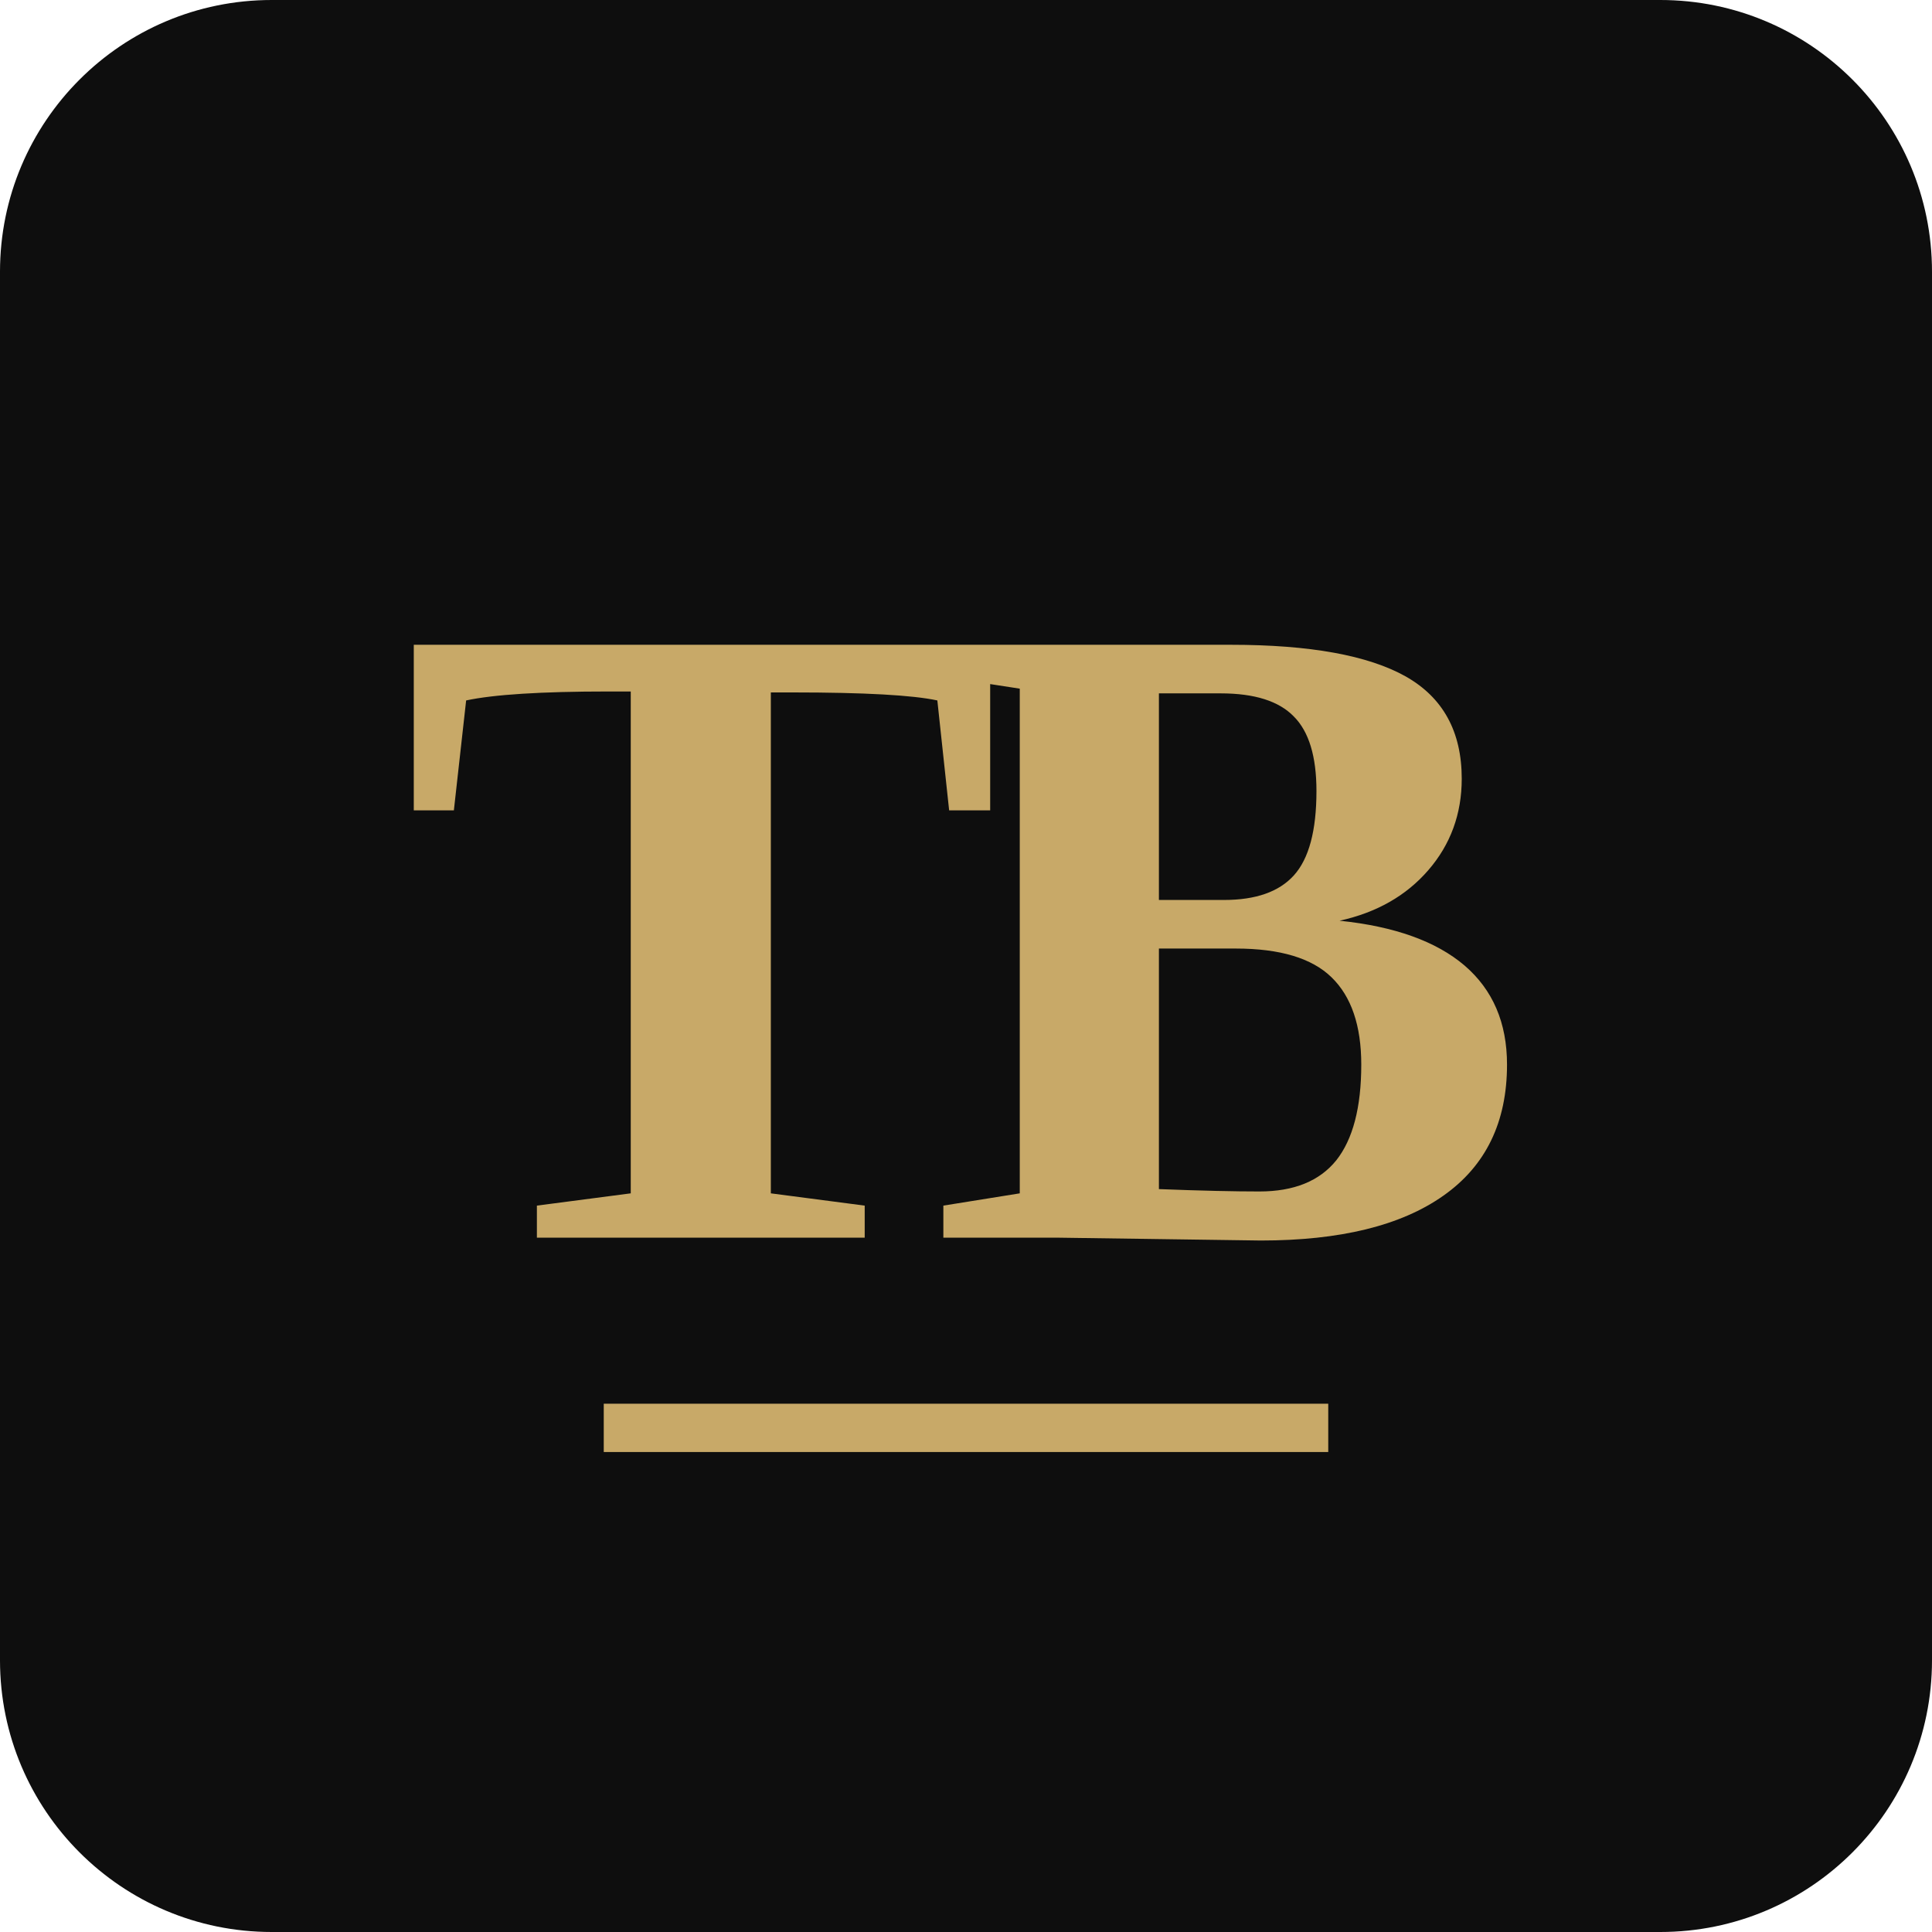
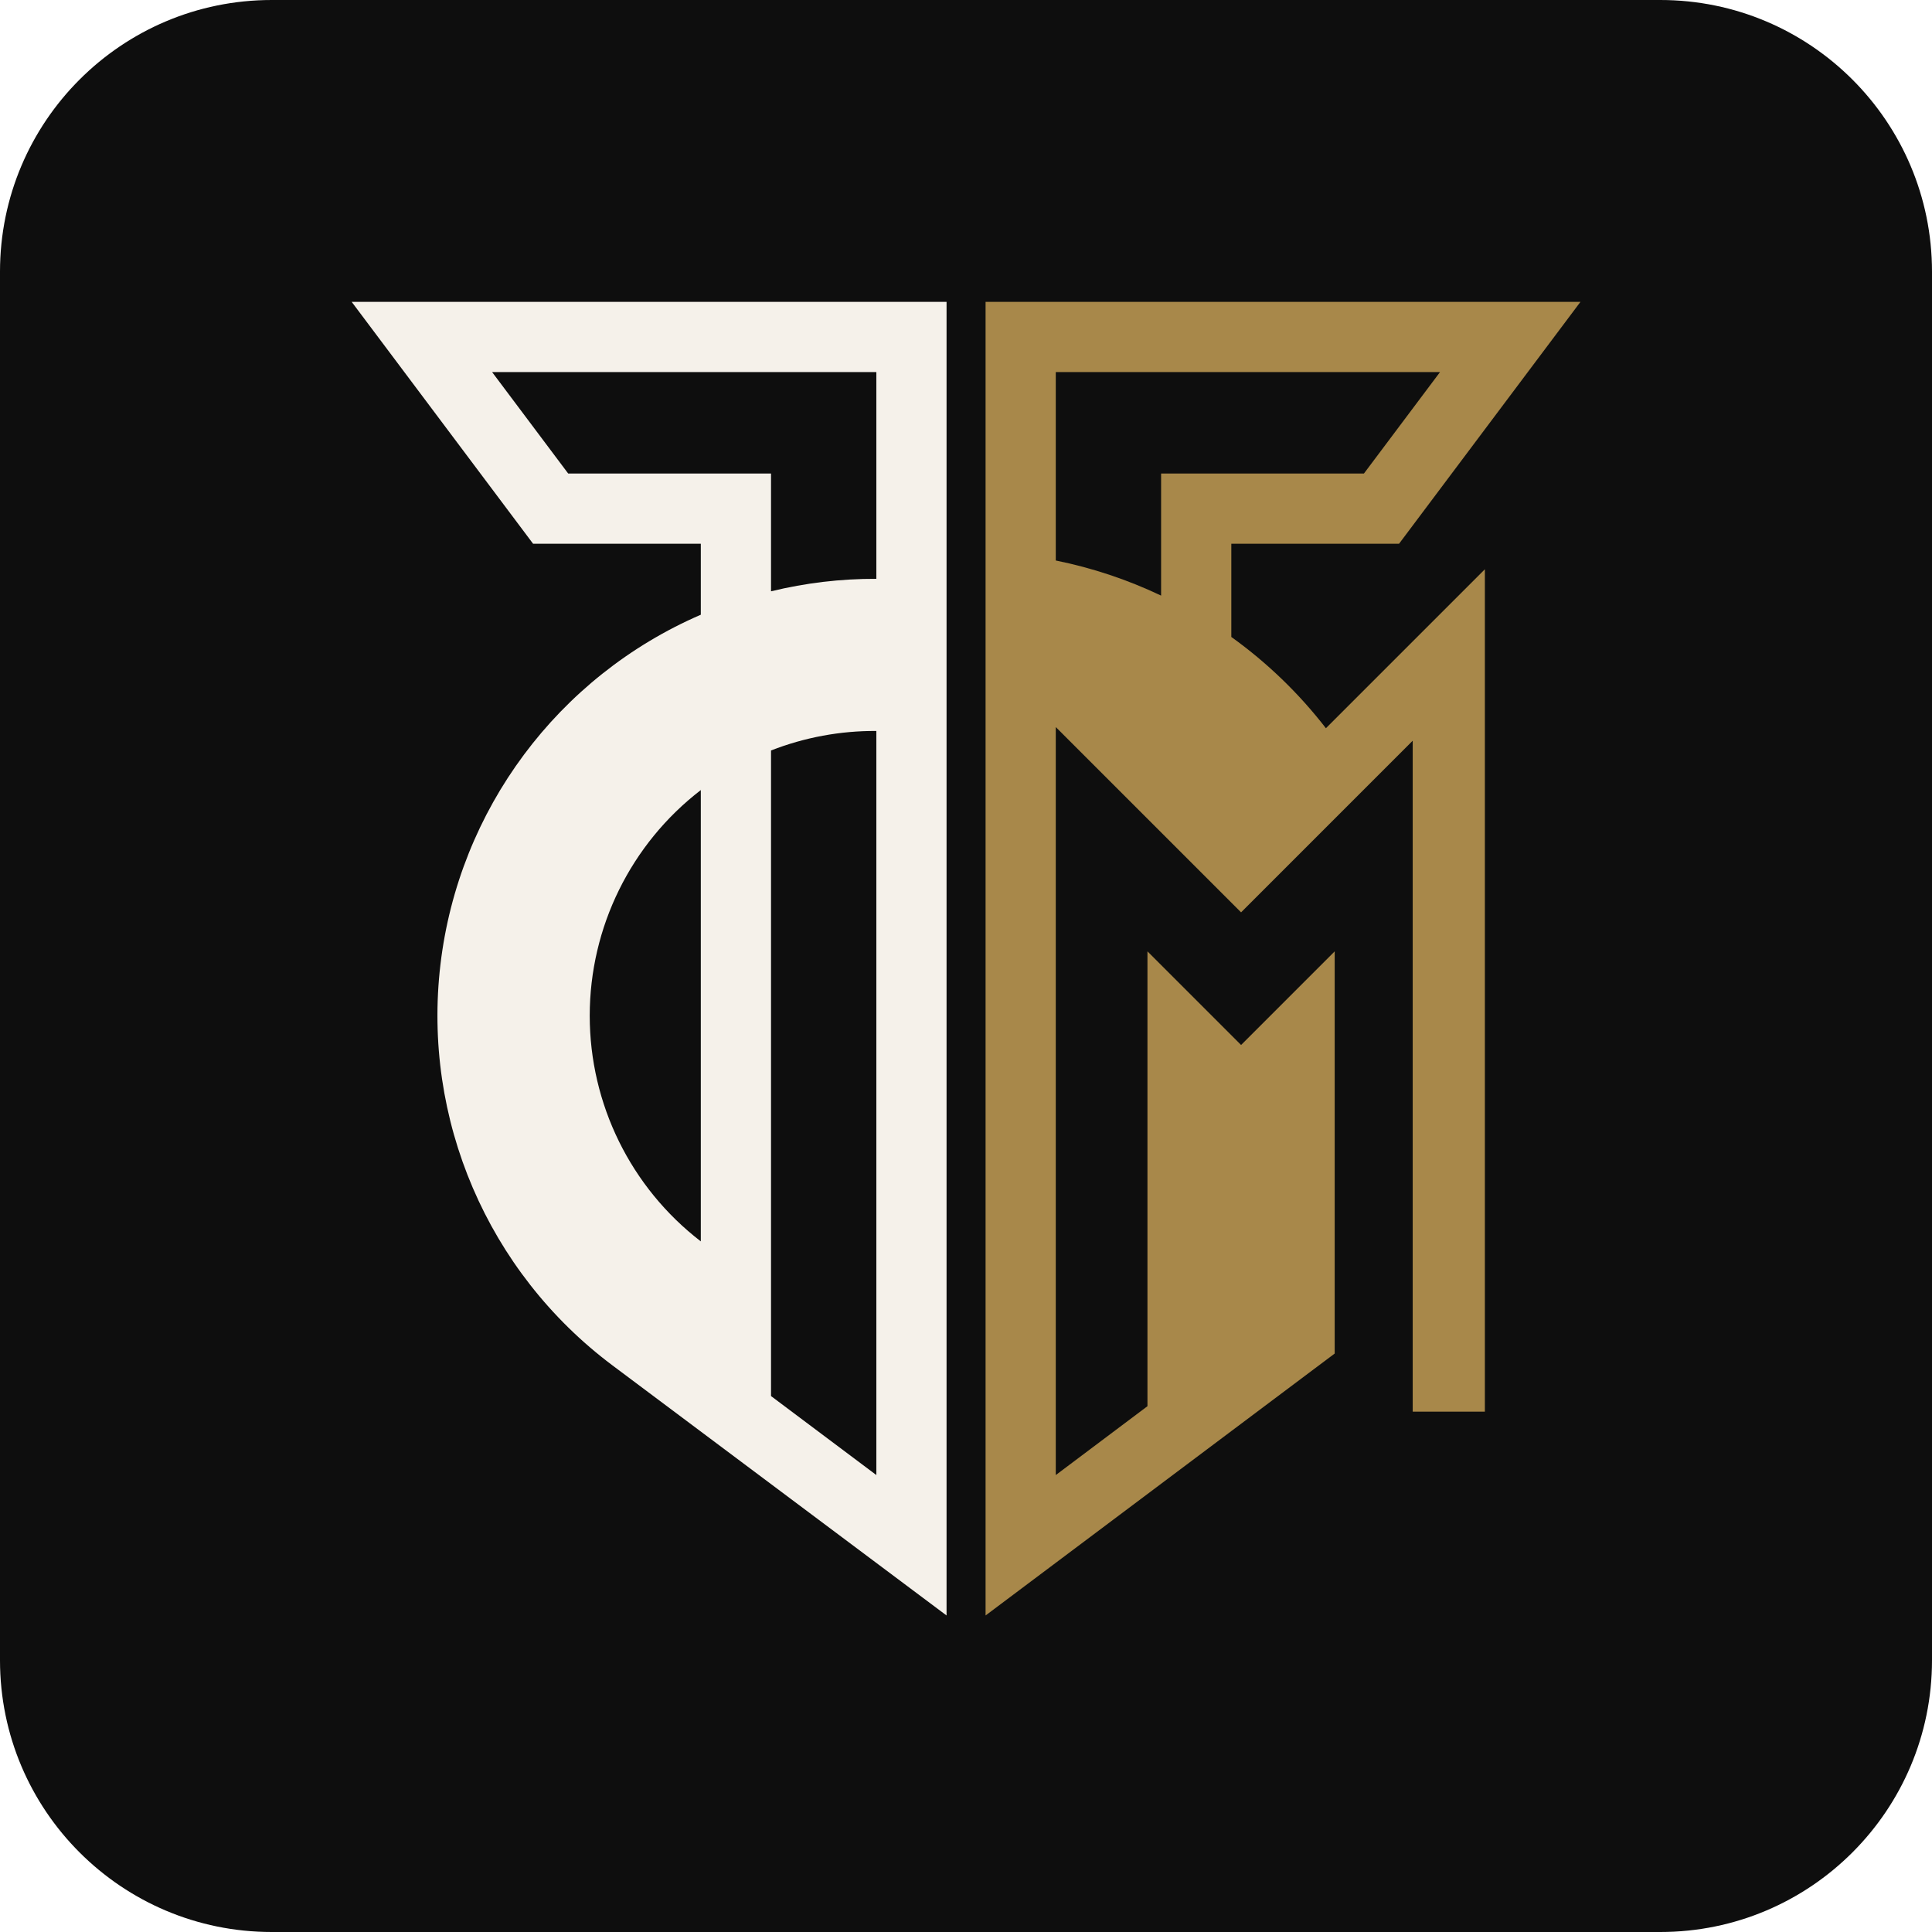
<svg xmlns="http://www.w3.org/2000/svg" viewBox="0 0 64 64">
  <rect width="64" height="64" rx="9" fill="#0E0E0E" />
-   <text x="32" y="41" font-family="Georgia, 'Hoefler Text', 'Times New Roman', serif" font-size="30" font-weight="600" letter-spacing="-2.5" fill="#C8A968" text-anchor="middle">TB</text>
-   <rect x="20" y="46.5" width="24" height="1.6" fill="#C8A968" />
+   <g transform="translate(11.65,10.00) scale(0.06461)">
+     <path fill="#F5F1EA" fill-rule="evenodd" d="M 0,0 L 305,0 L 305,673.5 L 133.6,545.2 A 224 224 0 0 1 179,160.4 L 179,124 L 93,124 Z M 72,36 L 269,36 L 269,142 A 224 224 0 0 0 215,148.4 L 215,88 L 111,88 Z M 179,250.3 A 146 146 0 0 0 179,481.7 Z M 215,230 A 146 146 0 0 1 269,220 L 269,601.5 L 215,561 Z" />
+     <path fill="#A8884A" fill-rule="evenodd" d="M 325,0 L 630,0 L 537,124 L 451,124 L 451,171.8 A 233 233 0 0 1 499.5,218.6 L 581,137.1 L 581,569 L 544,569 L 544,225 L 456,313 L 361,218 L 361,601.5 L 408,566.2 L 408,333 L 456,381 L 504,333 L 504,539.2 L 325,673.5 Z M 361,36 L 558,36 L 519,88 L 415,88 L 415,150.6 A 233 233 0 0 0 361,132.6 Z" />
+   </g>
</svg>
